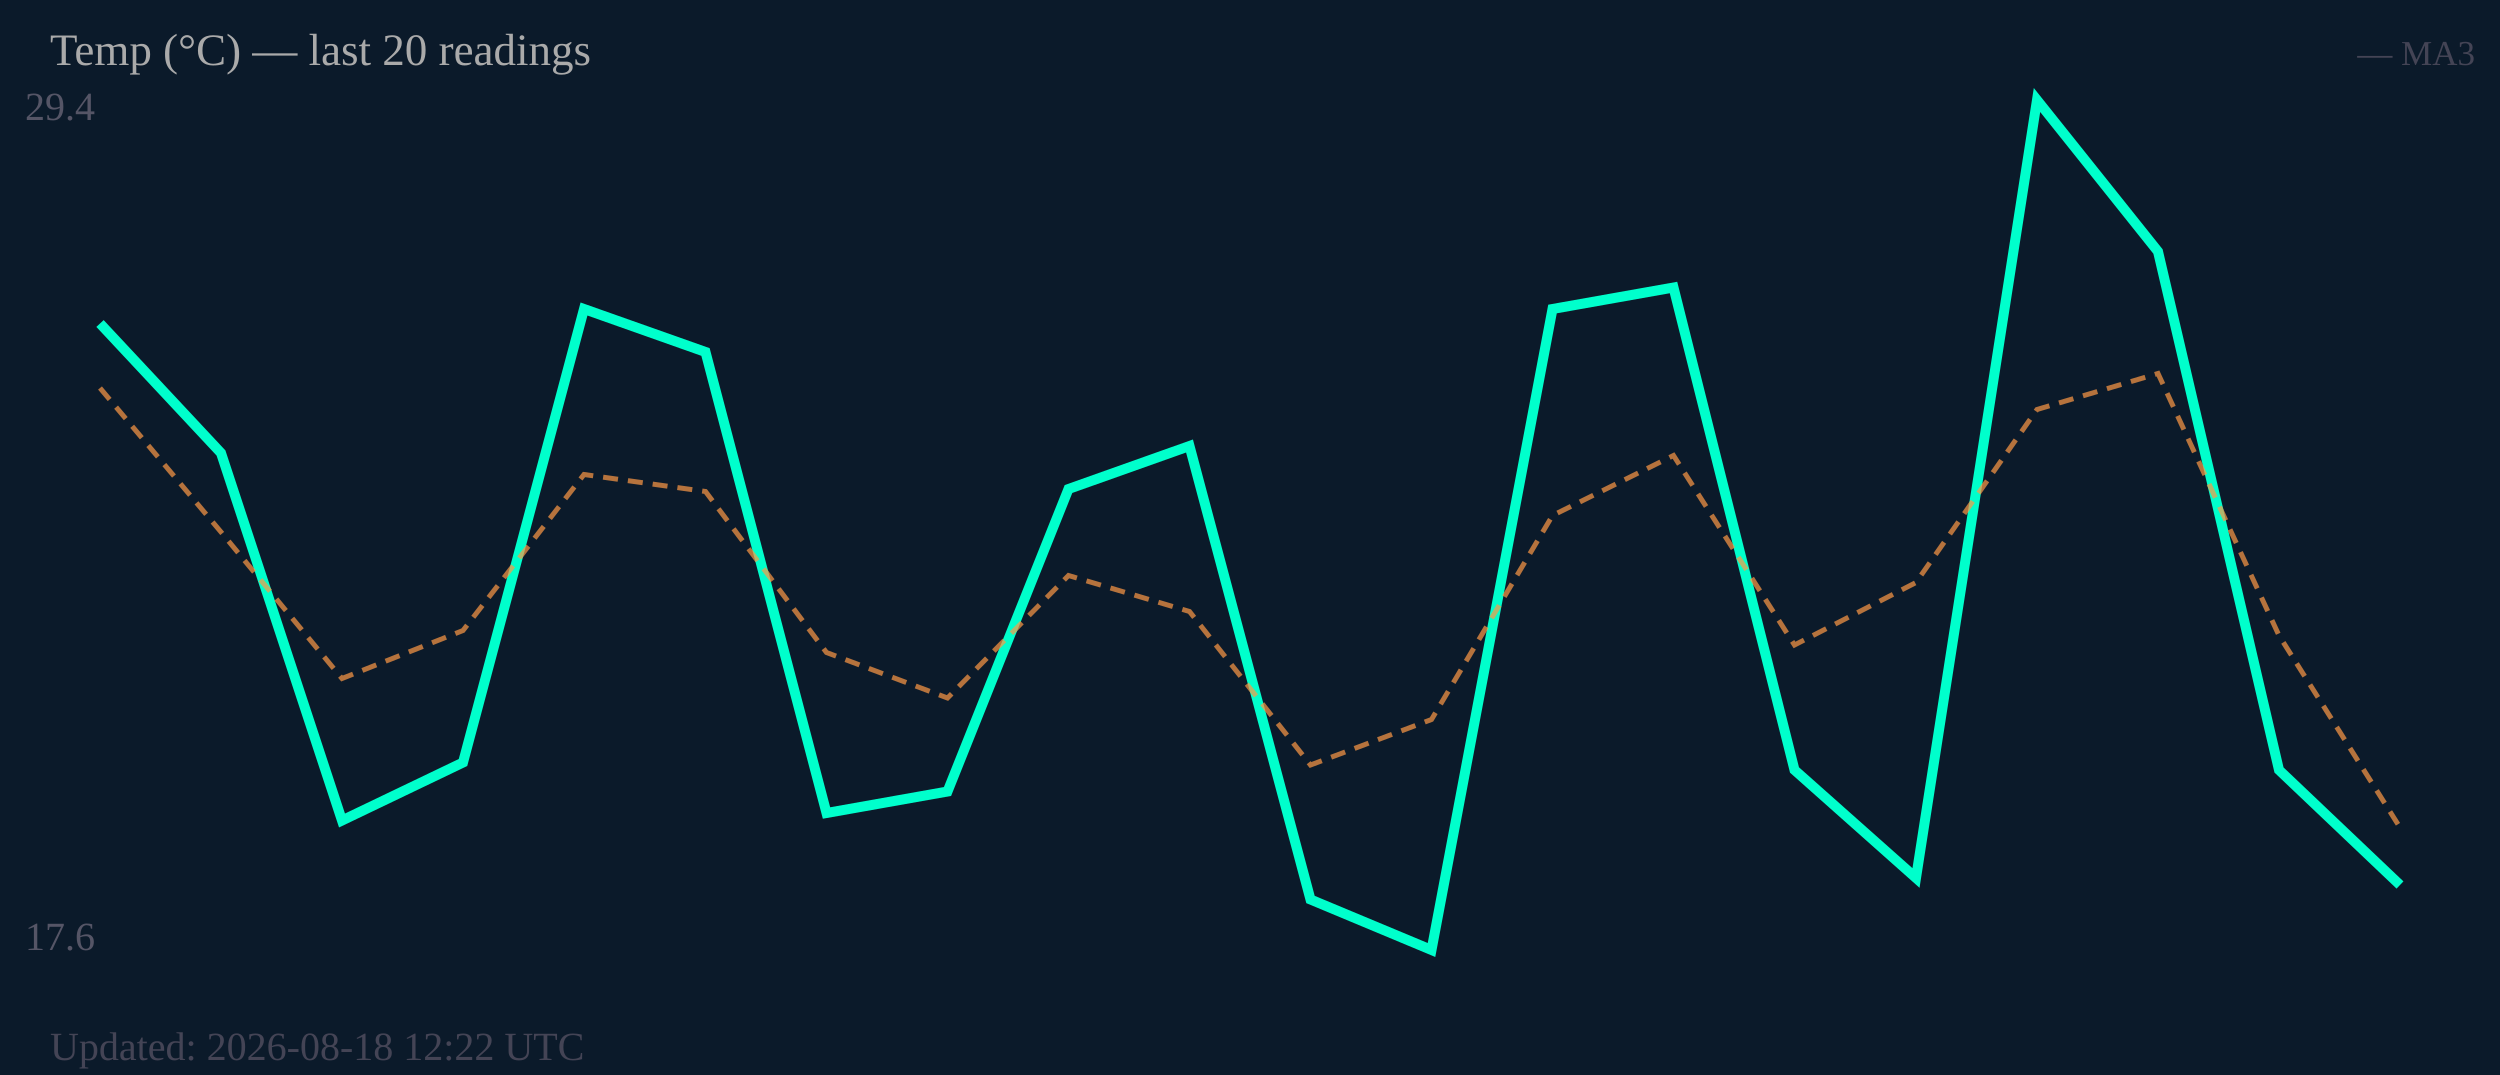
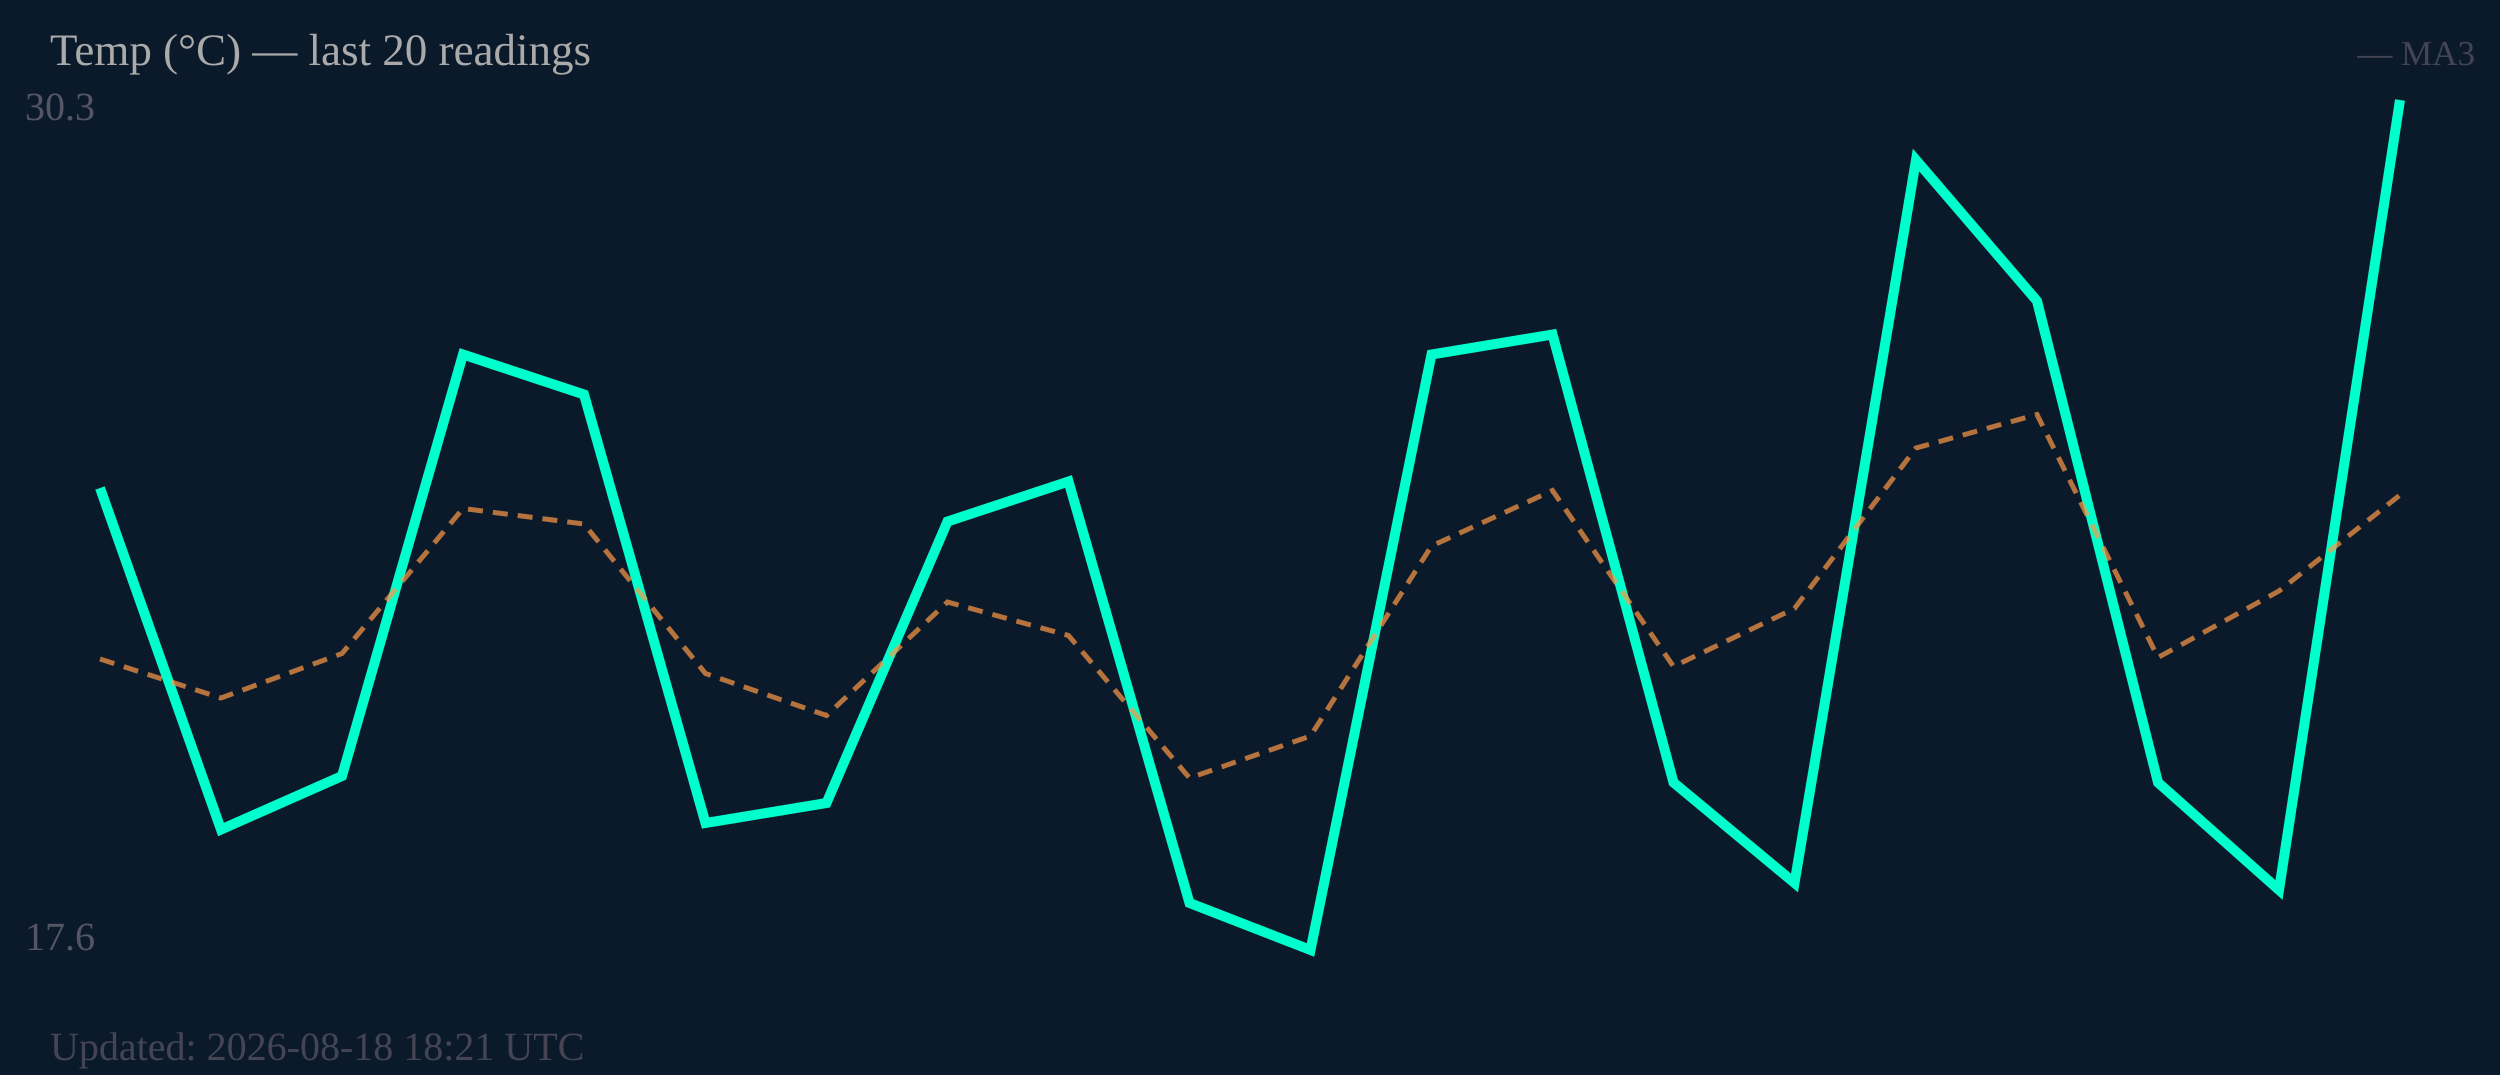
<svg xmlns="http://www.w3.org/2000/svg" width="500" height="215" viewBox="0 0 500 215">
  <rect width="500" height="215" fill="#0b1a2a" />
-   <text x="5" y="24" font-size="8" fill="#556">29.4</text>
+   <text x="5" y="24" font-size="8" fill="#556">30.3</text>
  <text x="5" y="190" font-size="8" fill="#556">17.6</text>
-   <polyline fill="none" stroke="#00ffcc" stroke-width="2" points="20.0,64.7 44.2,90.6 68.4,164.1 92.6,152.5 116.8,61.8 141.1,70.4 165.3,162.6 189.5,158.3 213.7,97.8 237.9,89.2 262.1,179.9 286.3,190.0 310.5,61.8 334.7,57.5 358.9,154.0 383.2,175.6 407.4,20.0 431.6,50.3 455.8,154.0 480.0,177.0" />
-   <polyline fill="none" stroke="#ff9944" stroke-width="1" stroke-dasharray="3,2" opacity="0.7" points="20.0,77.6 44.2,106.4 68.4,135.7 92.6,126.1 116.8,94.9 141.1,98.3 165.3,130.5 189.5,139.6 213.7,115.1 237.9,122.3 262.1,153.0 286.3,143.9 310.5,103.1 334.7,91.1 358.9,129.0 383.2,116.5 407.4,81.9 431.6,74.7 455.8,127.1 480.0,165.5" />
+   <polyline fill="none" stroke="#00ffcc" stroke-width="2" points="20.0,97.6 44.2,165.9 68.4,155.2 92.6,70.9 116.8,78.9 141.1,164.6 165.3,160.6 189.5,104.3 213.7,96.3 237.9,180.6 262.1,190.0 286.3,70.9 310.5,66.9 334.7,156.5 358.9,176.6 383.2,32.0 407.4,60.2 431.6,156.5 455.8,178.0 480.0,20.0" />
+   <polyline fill="none" stroke="#ff9944" stroke-width="1" stroke-dasharray="3,2" opacity="0.7" points="20.0,131.8 44.2,139.6 68.4,130.7 92.6,101.7 116.8,104.8 141.1,134.7 165.3,143.1 189.5,120.4 213.7,127.1 237.9,155.6 262.1,147.2 286.3,109.2 310.5,98.1 334.7,133.3 358.9,121.7 383.2,89.6 407.4,82.9 431.6,131.5 455.8,118.2 480.0,99.0" />
  <text x="10" y="13" font-size="9" fill="#aaa">Temp (°C) — last 20 readings</text>
  <text x="495" y="13" font-size="7" fill="#445" text-anchor="end">— MA3</text>
-   <text x="10" y="212" font-size="8" fill="#445">Updated: 2026-08-18 12:22 UTC</text>
+   <text x="10" y="212" font-size="8" fill="#445">Updated: 2026-08-18 18:21 UTC</text>
</svg>
